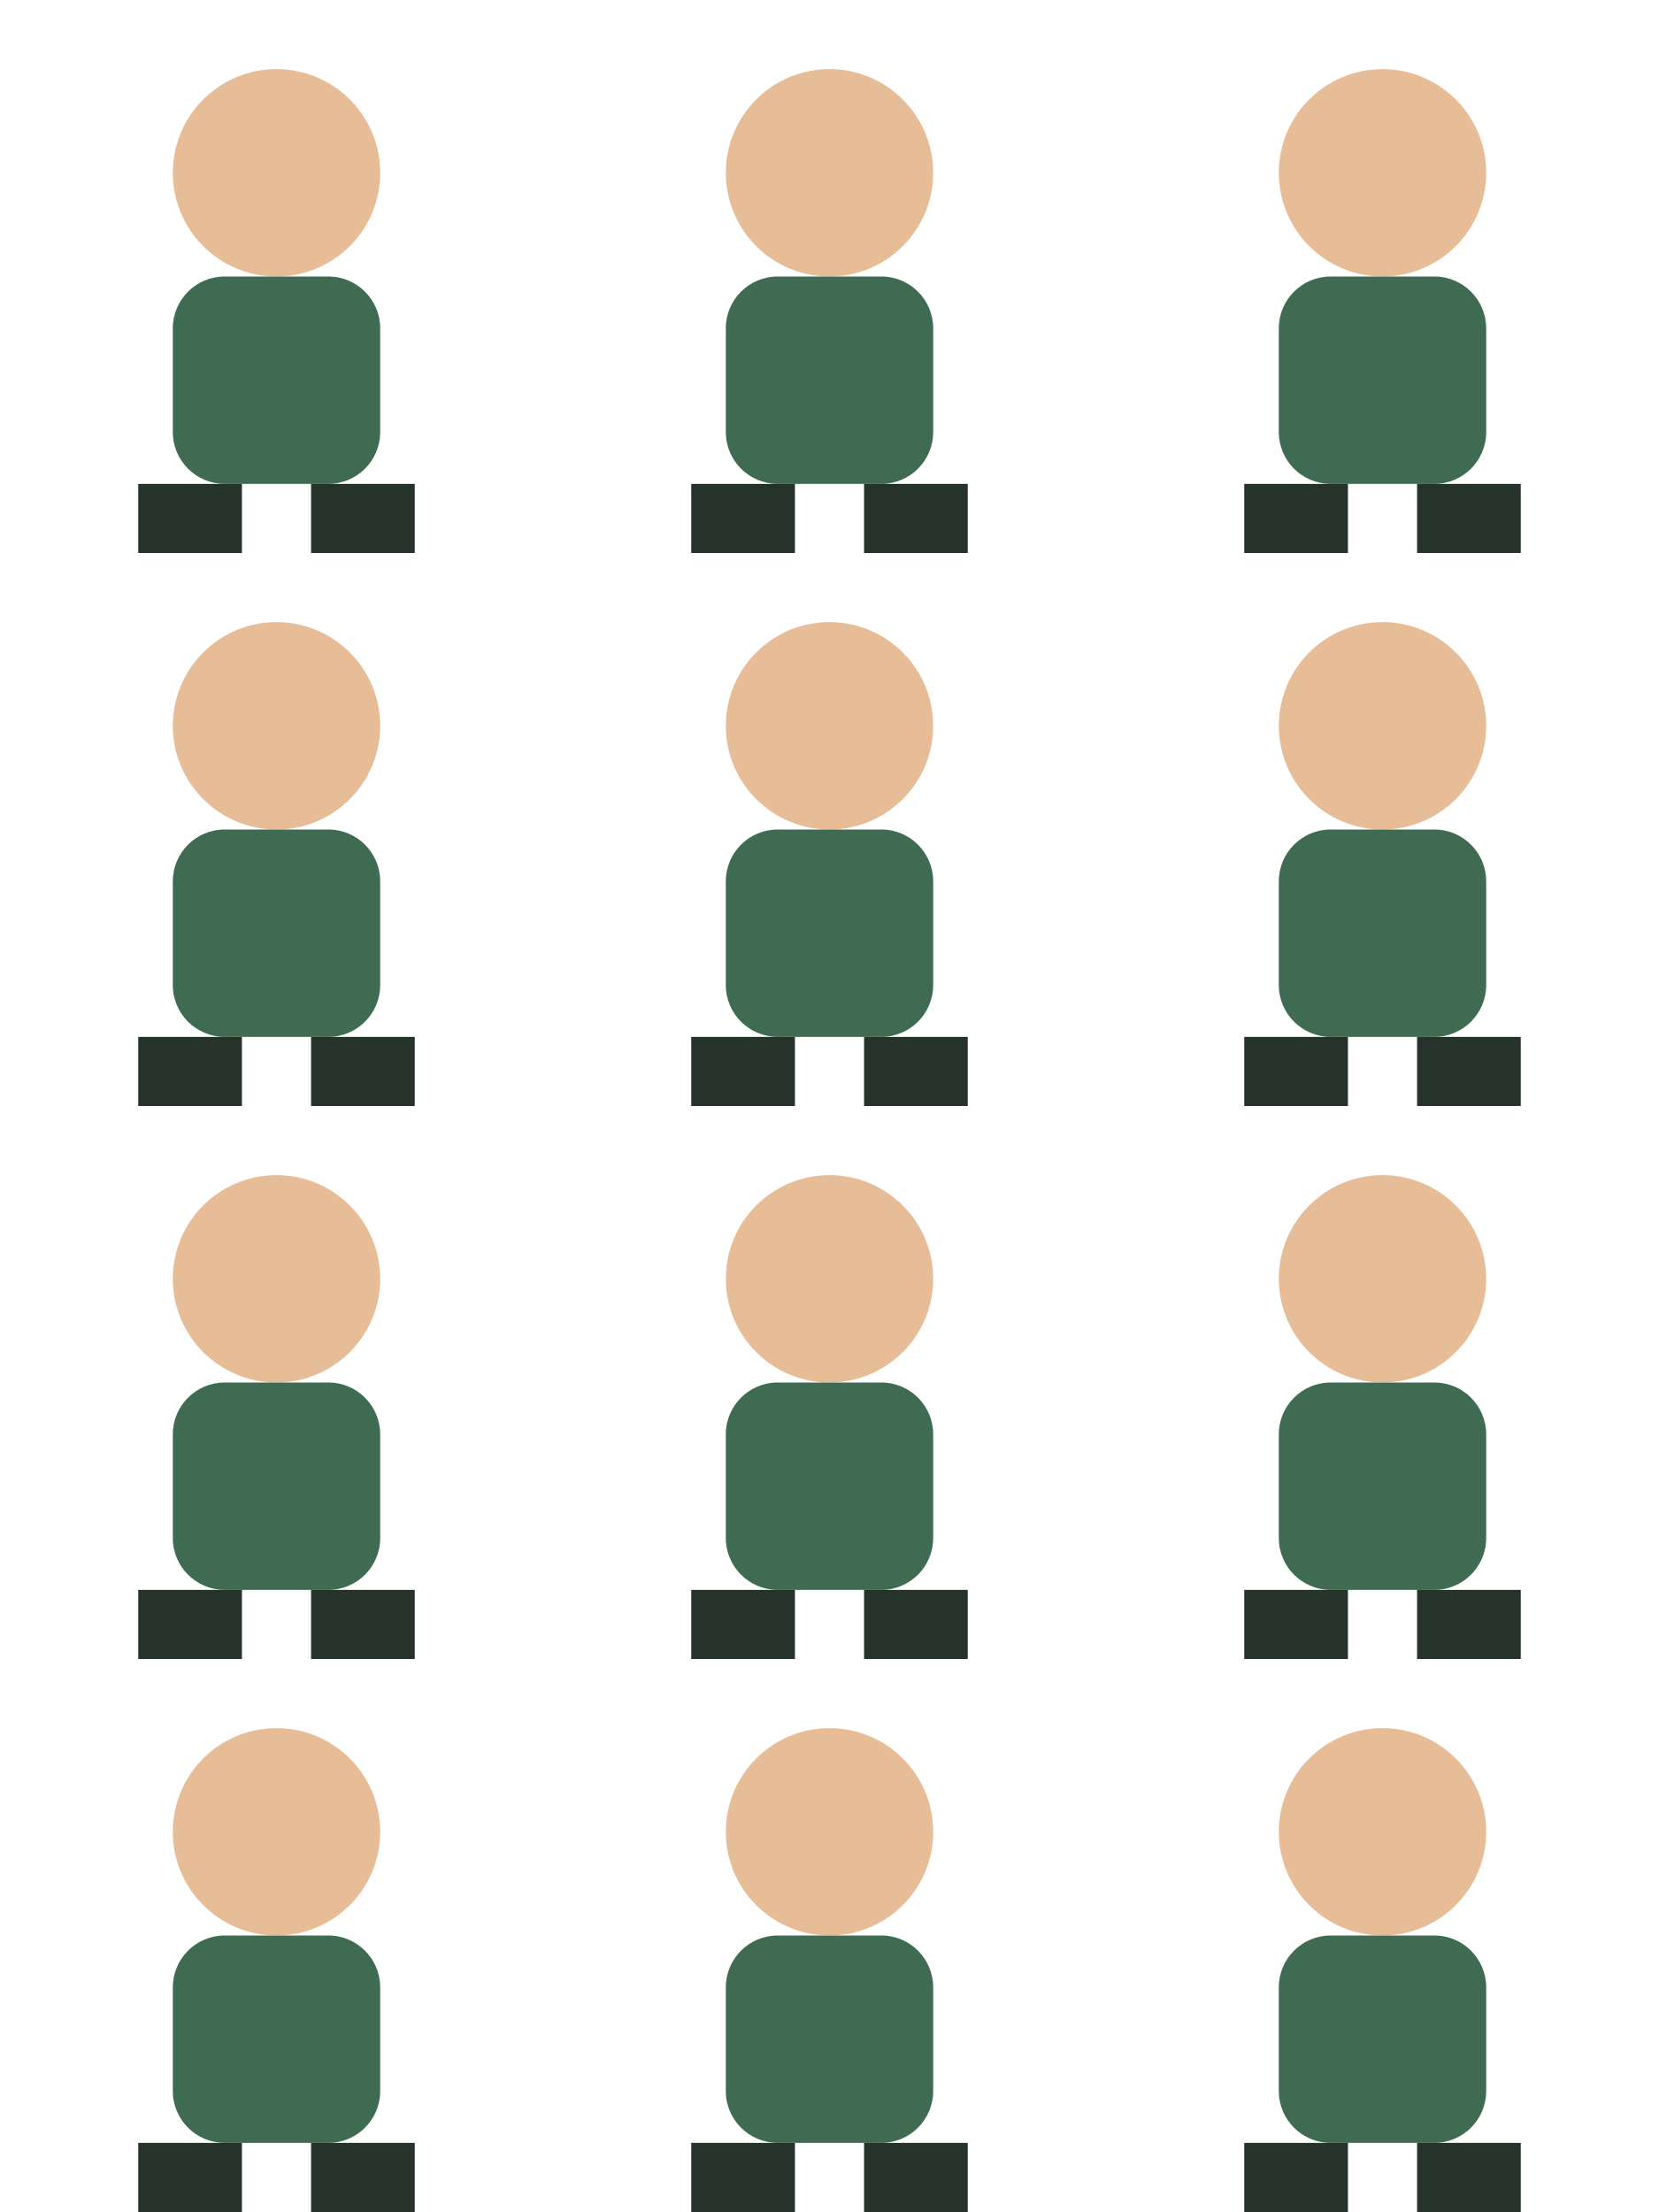
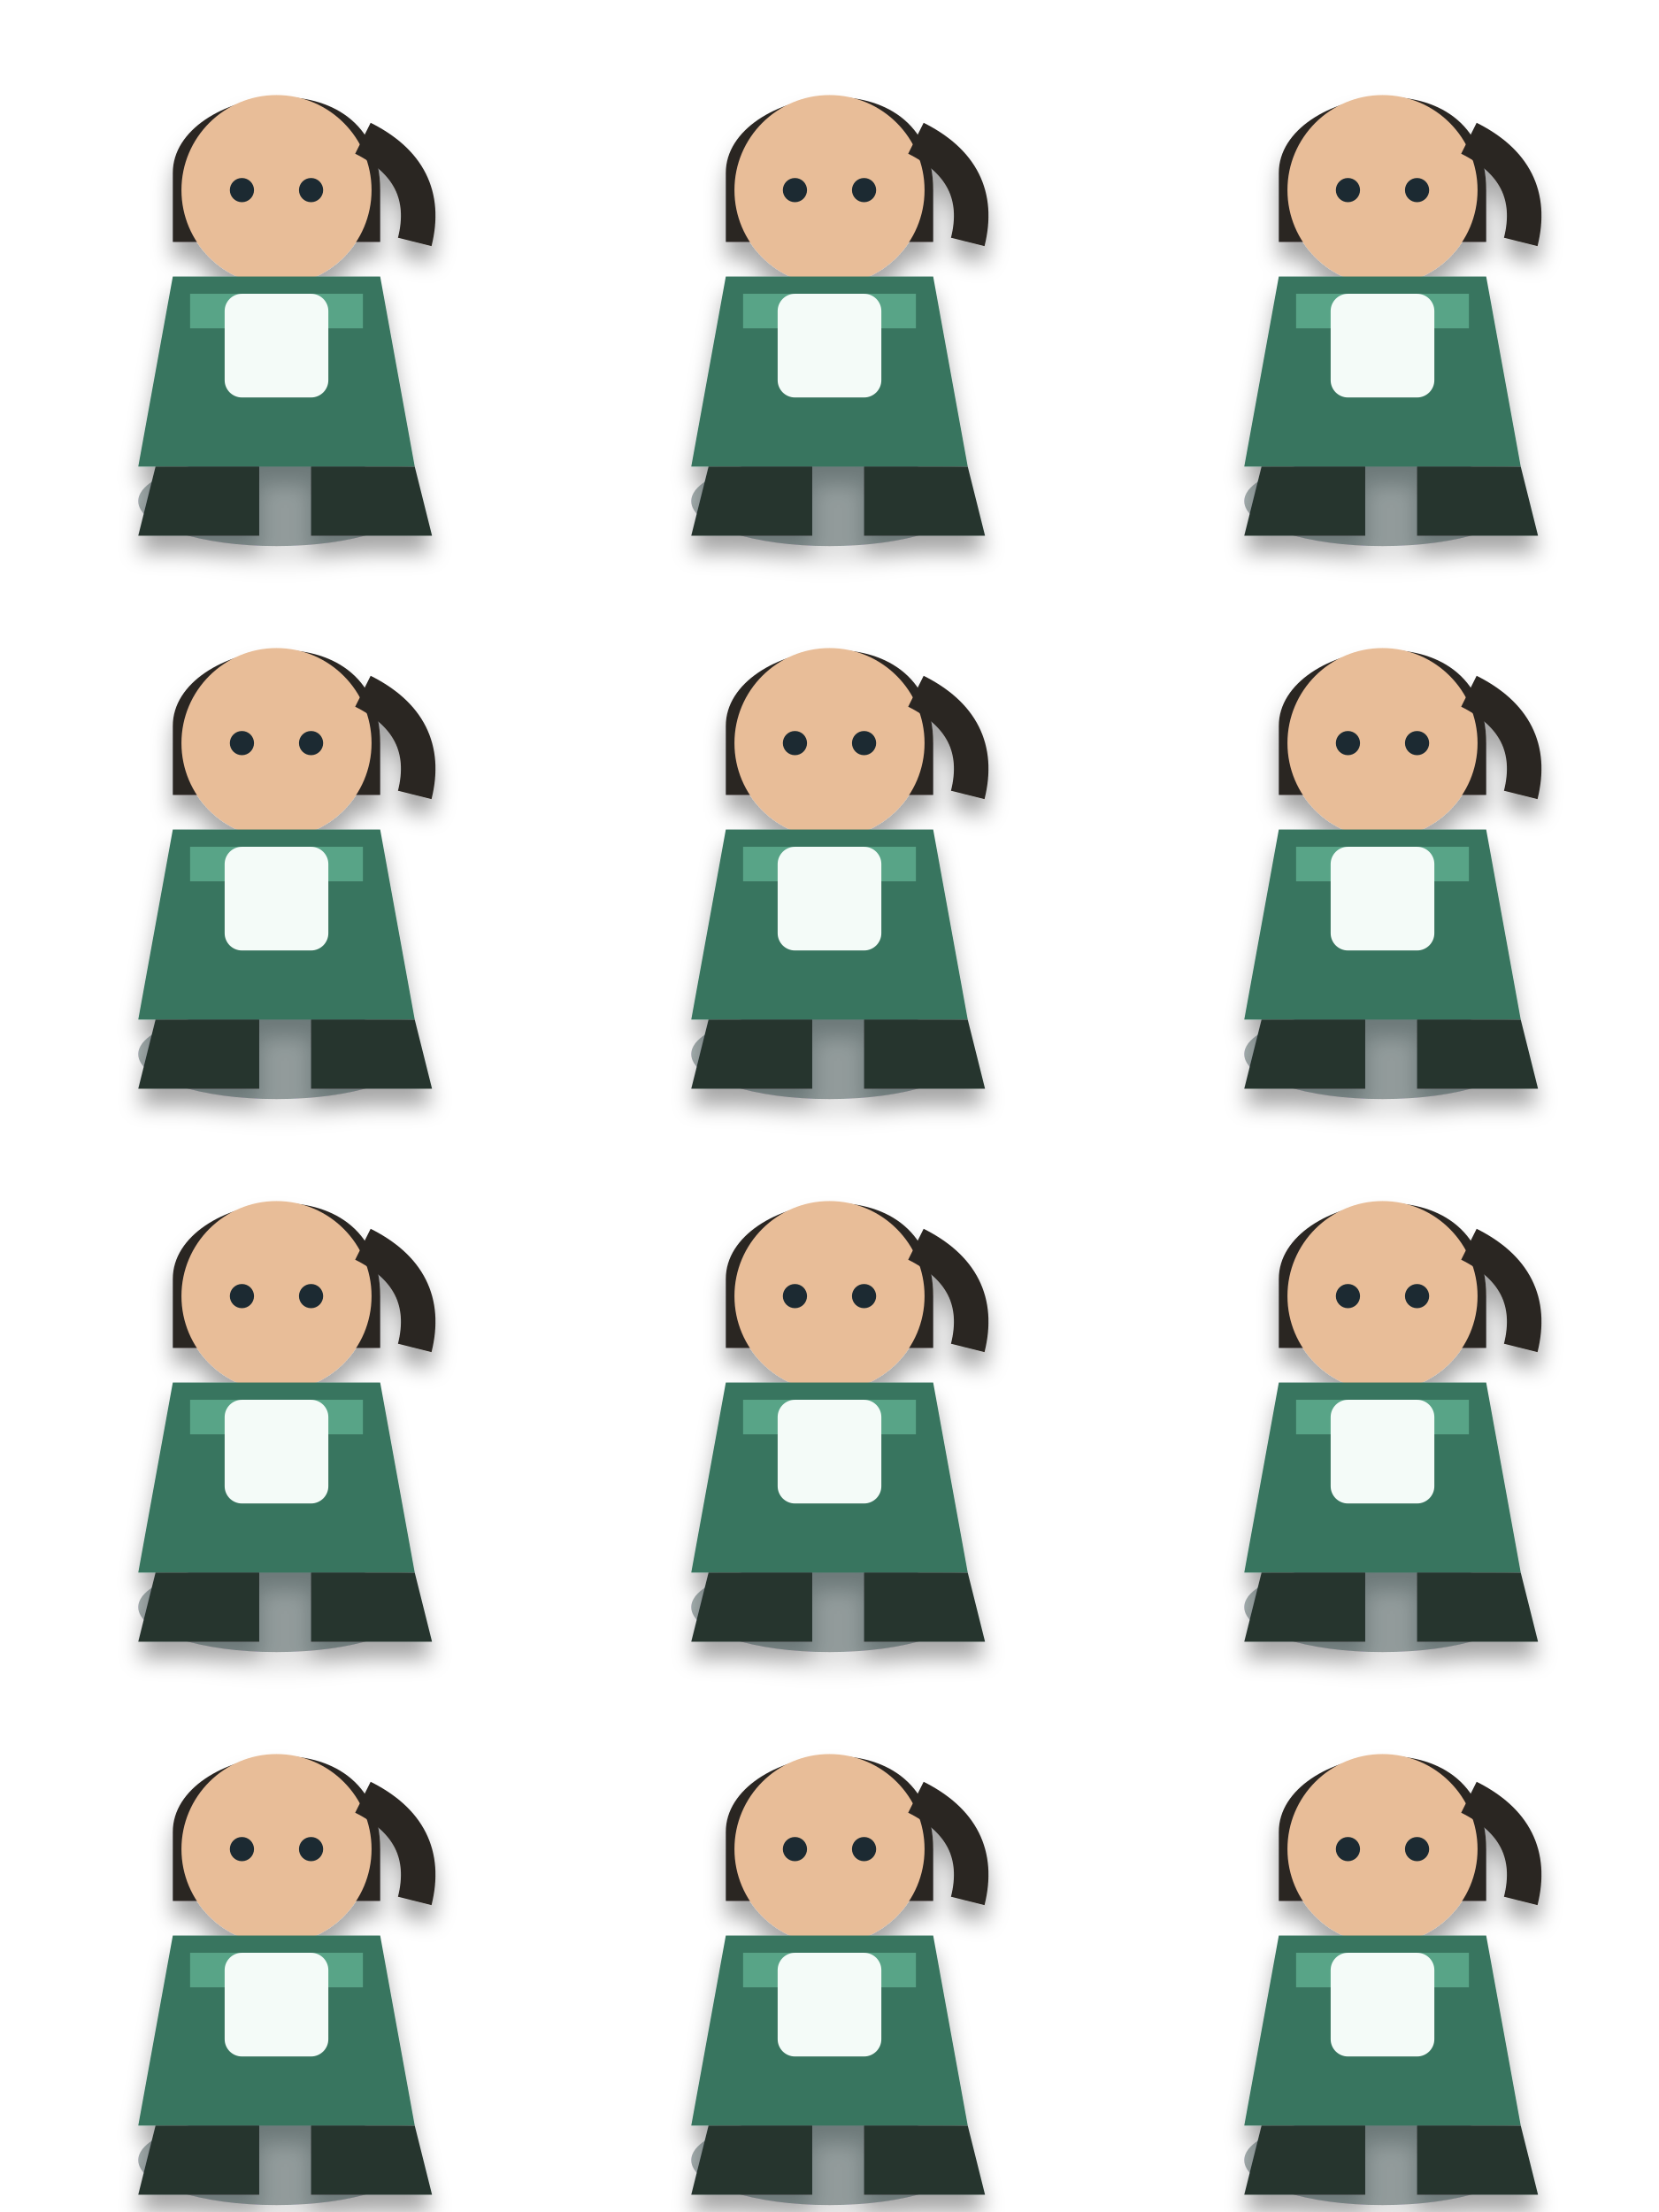
<svg xmlns="http://www.w3.org/2000/svg" width="96" height="128" viewBox="0 0 96 128">
  <defs>
-     <g id="p">
-       <circle cx="16" cy="10" r="6" fill="#e7bd98" />
-       <rect x="10" y="16" width="12" height="12" rx="3" fill="#3f6b52" />
-       <rect x="8" y="28" width="6" height="4" fill="#26332b" />
-       <rect x="18" y="28" width="6" height="4" fill="#26332b" />
+     <filter id="s">
+       <feDropShadow dx="0" dy="1" stdDeviation=".6" flood-opacity=".35" />
+     </filter>
+     <g id="p" filter="url(#s)">
+       <ellipse cx="16" cy="29" rx="8" ry="2.6" fill="#07151c" opacity=".35" />
+       <path d="M10 10c0-5 12-7 12 1v3H10z" fill="#2c2624" />
+       <circle cx="16" cy="11" r="5.5" fill="#e8bd98" />
+       <path d="M10 16h12l2 11H8z" fill="#39745f" />
+       <path d="M11 18h10" stroke="#58a487" stroke-width="2" />
+       <rect x="13" y="17" width="6" height="6" rx="1" fill="#f4fbf8" />
+       <path d="M9 27h6v4H8zm9 0h6l1 4h-7z" fill="#26342f" />
+       <path d="M21 8q4 2 3 6" fill="none" stroke="#2c2624" stroke-width="2" />
+       <circle cx="14" cy="11" r=".7" fill="#1e2b31" />
+       <circle cx="18" cy="11" r=".7" fill="#1e2b31" />
    </g>
  </defs>
  <g>
    <use href="#p" />
    <use href="#p" x="32" />
    <use href="#p" x="64" />
    <use href="#p" y="32" />
    <use href="#p" x="32" y="32" />
    <use href="#p" x="64" y="32" />
    <use href="#p" y="64" />
    <use href="#p" x="32" y="64" />
    <use href="#p" x="64" y="64" />
    <use href="#p" y="96" />
    <use href="#p" x="32" y="96" />
    <use href="#p" x="64" y="96" />
  </g>
</svg>
